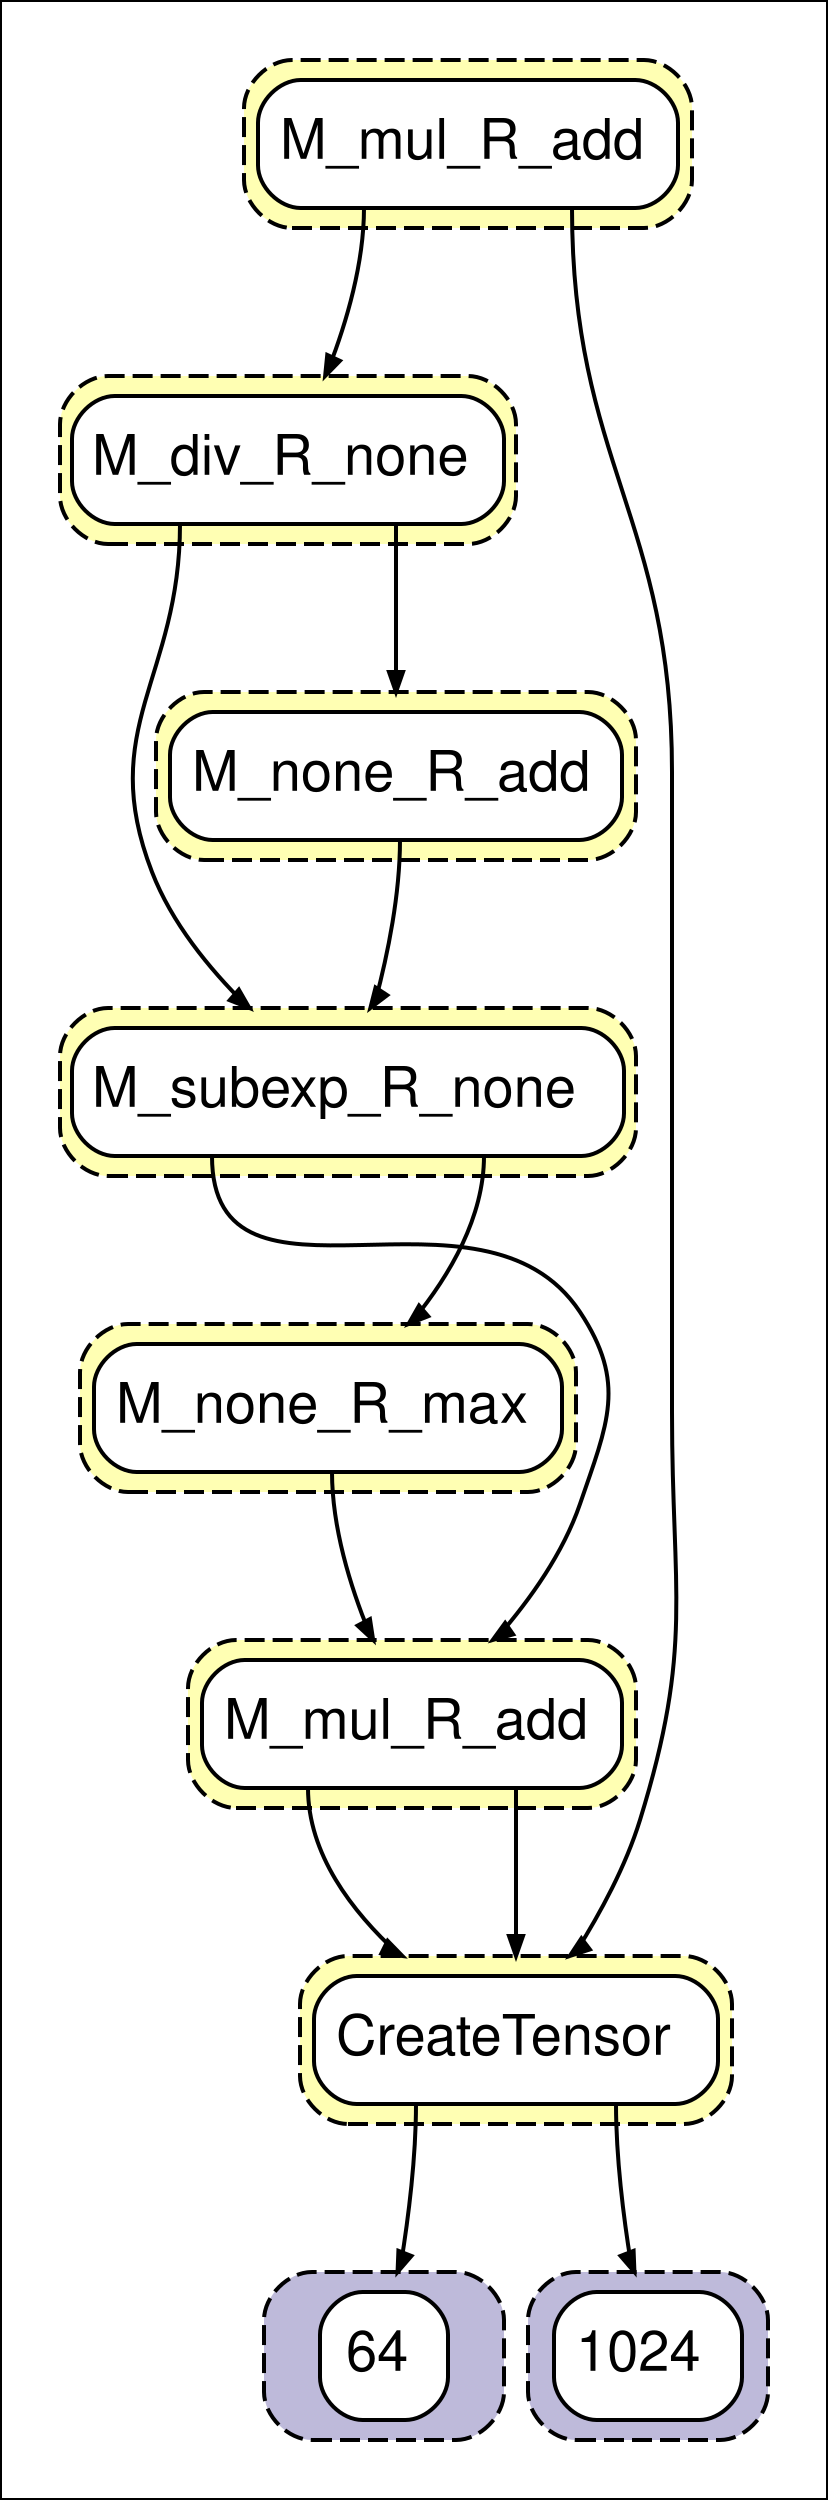
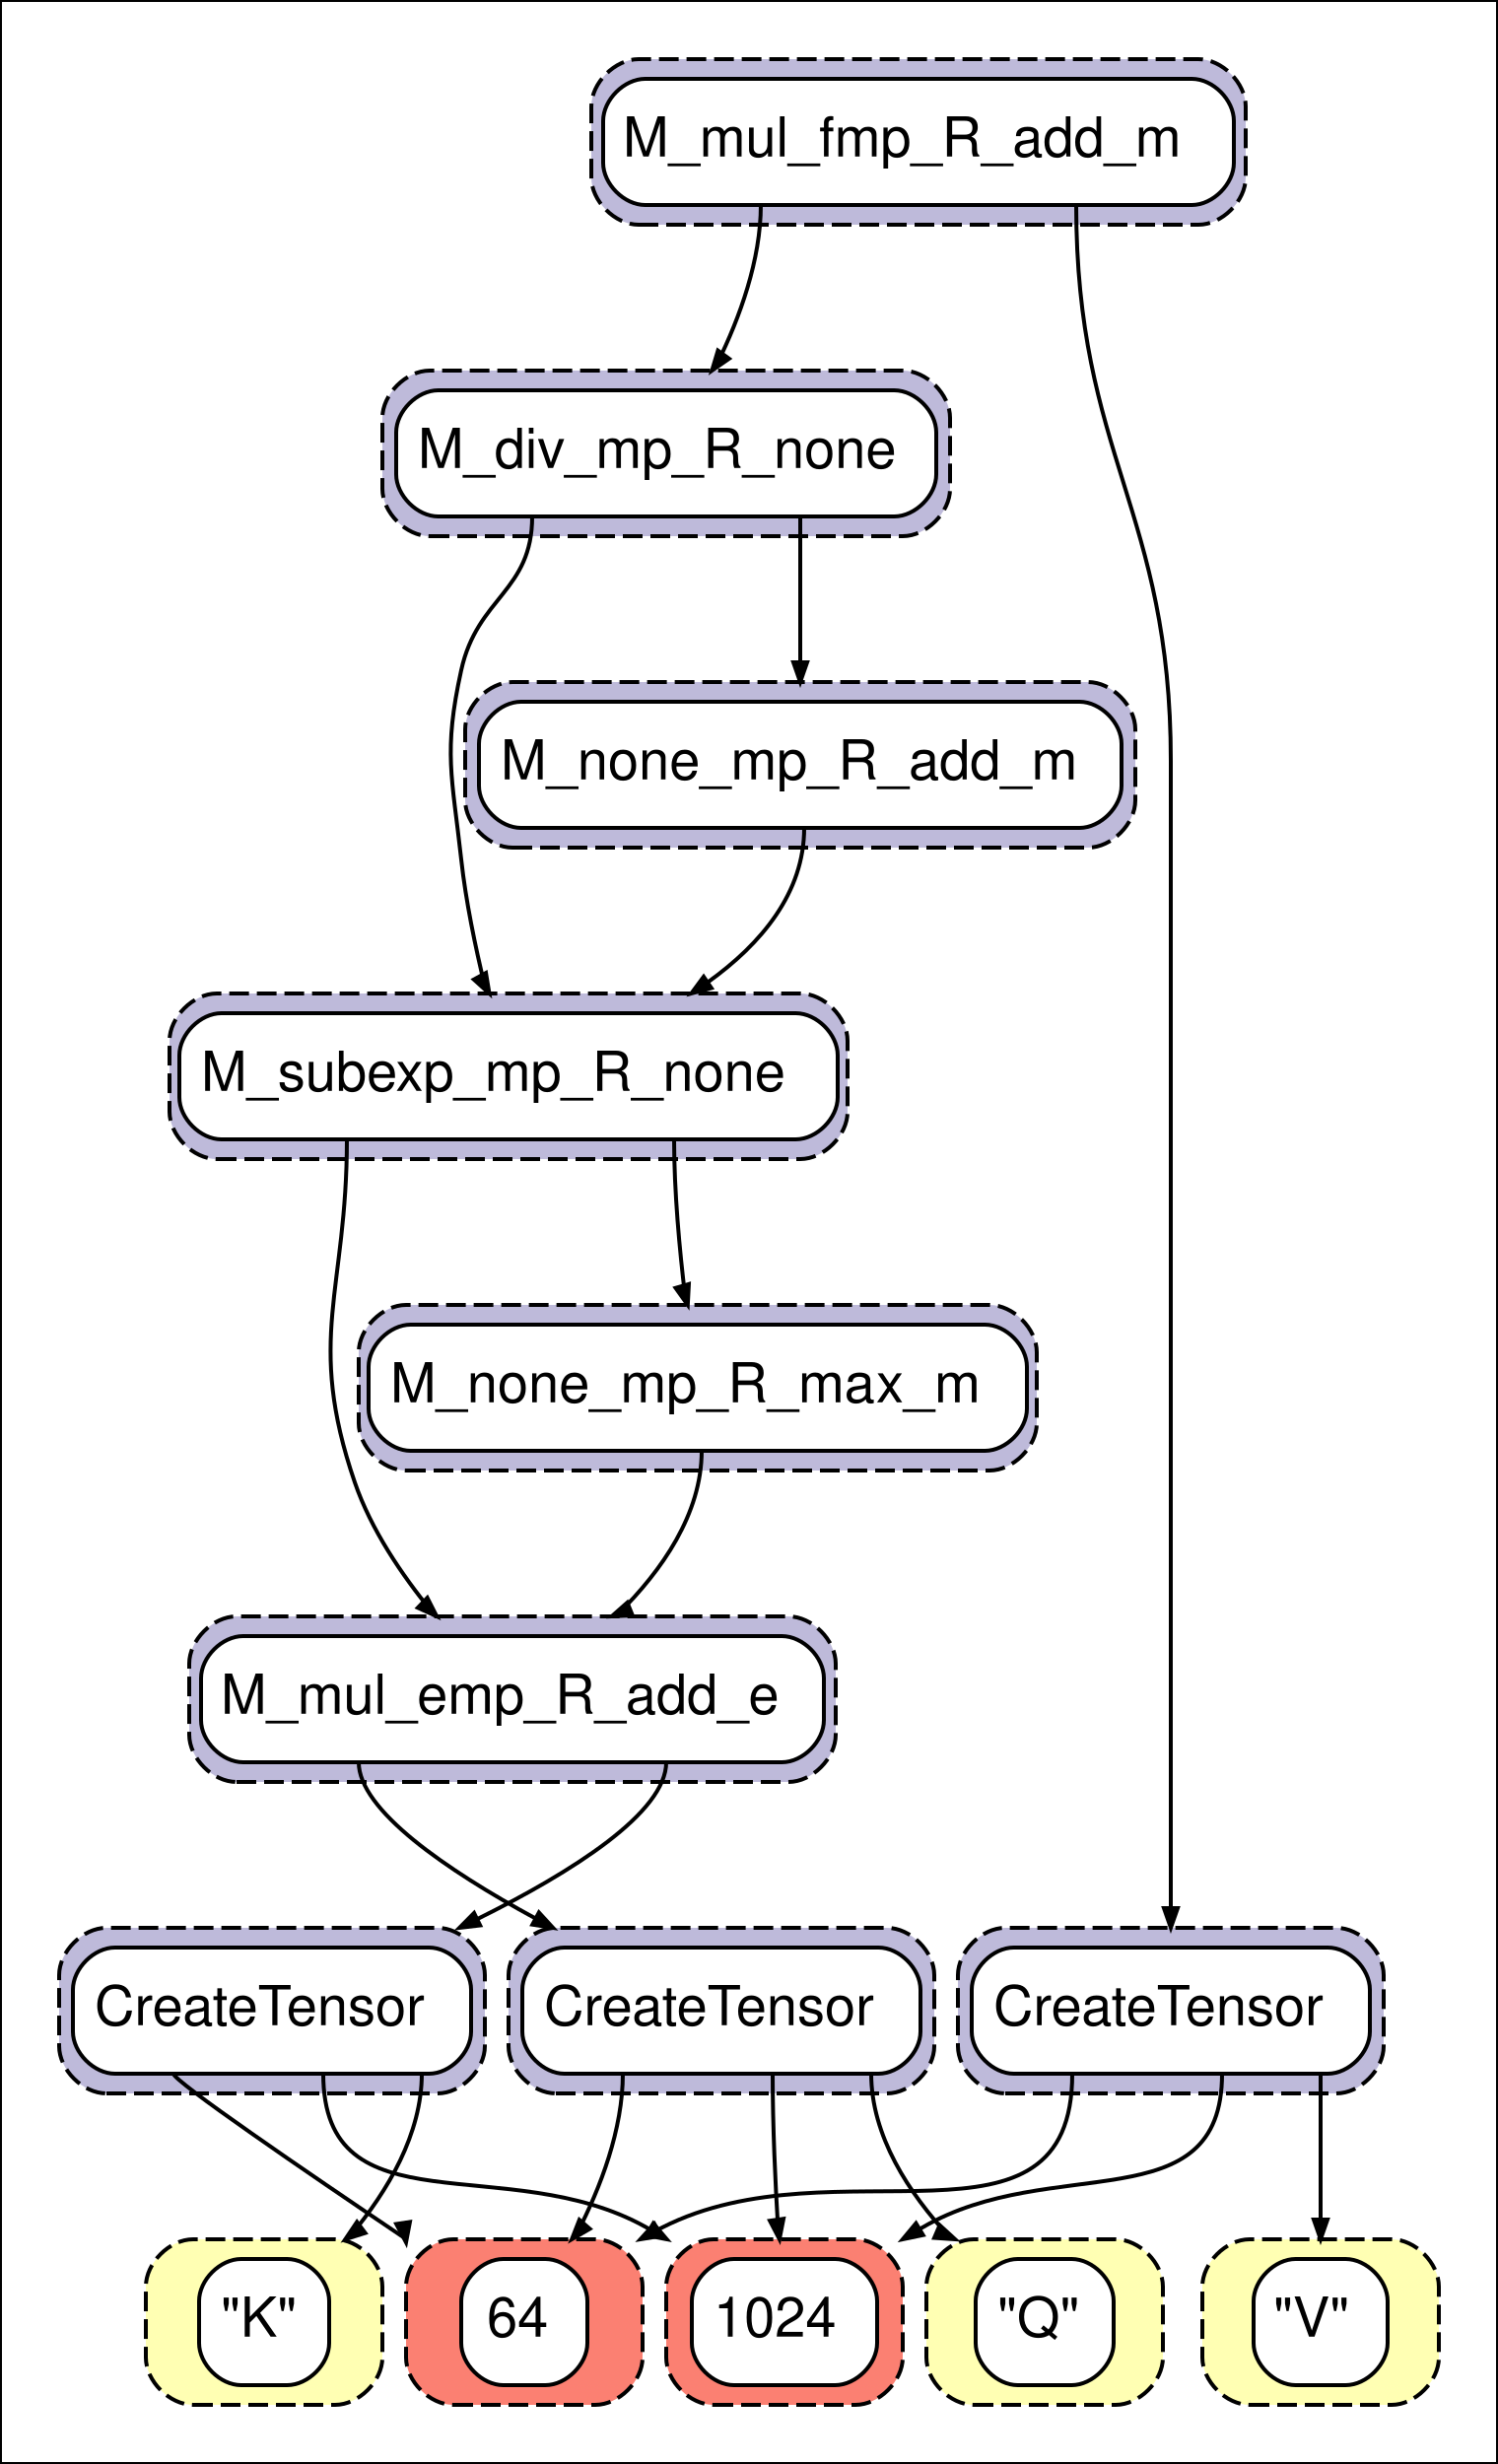
- <svg xmlns="http://www.w3.org/2000/svg" xmlns:xlink="http://www.w3.org/1999/xlink" width="207pt" height="625pt" viewBox="0.00 0.00 207.00 625.00">
+ <svg xmlns="http://www.w3.org/2000/svg" xmlns:xlink="http://www.w3.org/1999/xlink" width="380pt" height="625pt" viewBox="0.00 0.00 380.00 625.00">
  <g id="graph0" class="graph" transform="scale(1 1) rotate(0) translate(4 621)">
-     <polygon fill="white" stroke="#000000" points="-4,4 -4,-621 203,-621 203,4 -4,4" />
+     <polygon fill="white" stroke="#000000" points="-4,4 -4,-621 376,-621 376,4 -4,4" />
    <g id="clust1" class="cluster">
</g>
    <g id="clust2" class="cluster">
-       <path fill="#ffffb3" stroke="black" stroke-dasharray="5,2" d="M69,-564C69,-564 157,-564 157,-564 163,-564 169,-570 169,-576 169,-576 169,-594 169,-594 169,-600 163,-606 157,-606 157,-606 69,-606 69,-606 63,-606 57,-600 57,-594 57,-594 57,-576 57,-576 57,-570 63,-564 69,-564" />
+       <path fill="#ffffb3" stroke="black" stroke-dasharray="5,2" d="M45,-11C45,-11 81,-11 81,-11 87,-11 93,-17 93,-23 93,-23 93,-41 93,-41 93,-47 87,-53 81,-53 81,-53 45,-53 45,-53 39,-53 33,-47 33,-41 33,-41 33,-23 33,-23 33,-17 39,-11 45,-11" />
    </g>
    <g id="clust4" class="cluster">
</g>
    <g id="clust5" class="cluster">
-       <path fill="#ffffb3" stroke="black" stroke-dasharray="5,2" d="M28,-248C28,-248 128,-248 128,-248 134,-248 140,-254 140,-260 140,-260 140,-278 140,-278 140,-284 134,-290 128,-290 128,-290 28,-290 28,-290 22,-290 16,-284 16,-278 16,-278 16,-260 16,-260 16,-254 22,-248 28,-248" />
+       <path fill="#ffffb3" stroke="black" stroke-dasharray="5,2" d="M313,-11C313,-11 349,-11 349,-11 355,-11 361,-17 361,-23 361,-23 361,-41 361,-41 361,-47 355,-53 349,-53 349,-53 313,-53 313,-53 307,-53 301,-47 301,-41 301,-41 301,-23 301,-23 301,-17 307,-11 313,-11" />
    </g>
    <g id="clust7" class="cluster">
</g>
    <g id="clust8" class="cluster">
-       <path fill="#ffffb3" stroke="black" stroke-dasharray="5,2" d="M23,-327C23,-327 143,-327 143,-327 149,-327 155,-333 155,-339 155,-339 155,-357 155,-357 155,-363 149,-369 143,-369 143,-369 23,-369 23,-369 17,-369 11,-363 11,-357 11,-357 11,-339 11,-339 11,-333 17,-327 23,-327" />
+       <path fill="#ffffb3" stroke="black" stroke-dasharray="5,2" d="M243,-11C243,-11 279,-11 279,-11 285,-11 291,-17 291,-23 291,-23 291,-41 291,-41 291,-47 285,-53 279,-53 279,-53 243,-53 243,-53 237,-53 231,-47 231,-41 231,-41 231,-23 231,-23 231,-17 237,-11 243,-11" />
    </g>
    <g id="clust10" class="cluster">
</g>
    <g id="clust11" class="cluster">
-       <path fill="#ffffb3" stroke="black" stroke-dasharray="5,2" d="M47,-406C47,-406 143,-406 143,-406 149,-406 155,-412 155,-418 155,-418 155,-436 155,-436 155,-442 149,-448 143,-448 143,-448 47,-448 47,-448 41,-448 35,-442 35,-436 35,-436 35,-418 35,-418 35,-412 41,-406 47,-406" />
+       <path fill="#bebada" stroke="black" stroke-dasharray="5,2" d="M251,-90C251,-90 335,-90 335,-90 341,-90 347,-96 347,-102 347,-102 347,-120 347,-120 347,-126 341,-132 335,-132 335,-132 251,-132 251,-132 245,-132 239,-126 239,-120 239,-120 239,-102 239,-102 239,-96 245,-90 251,-90" />
    </g>
    <g id="clust13" class="cluster">
</g>
    <g id="clust14" class="cluster">
-       <path fill="#ffffb3" stroke="black" stroke-dasharray="5,2" d="M55,-169C55,-169 143,-169 143,-169 149,-169 155,-175 155,-181 155,-181 155,-199 155,-199 155,-205 149,-211 143,-211 143,-211 55,-211 55,-211 49,-211 43,-205 43,-199 43,-199 43,-181 43,-181 43,-175 49,-169 55,-169" />
+       <path fill="#bebada" stroke="black" stroke-dasharray="5,2" d="M56,-169C56,-169 196,-169 196,-169 202,-169 208,-175 208,-181 208,-181 208,-199 208,-199 208,-205 202,-211 196,-211 196,-211 56,-211 56,-211 50,-211 44,-205 44,-199 44,-199 44,-181 44,-181 44,-175 50,-169 56,-169" />
    </g>
    <g id="clust16" class="cluster">
</g>
    <g id="clust17" class="cluster">
-       <path fill="#ffffb3" stroke="black" stroke-dasharray="5,2" d="M83,-90C83,-90 167,-90 167,-90 173,-90 179,-96 179,-102 179,-102 179,-120 179,-120 179,-126 173,-132 167,-132 167,-132 83,-132 83,-132 77,-132 71,-126 71,-120 71,-120 71,-102 71,-102 71,-96 77,-90 83,-90" />
+       <path fill="#bebada" stroke="black" stroke-dasharray="5,2" d="M158,-564C158,-564 300,-564 300,-564 306,-564 312,-570 312,-576 312,-576 312,-594 312,-594 312,-600 306,-606 300,-606 300,-606 158,-606 158,-606 152,-606 146,-600 146,-594 146,-594 146,-576 146,-576 146,-570 152,-564 158,-564" />
    </g>
    <g id="clust19" class="cluster">
</g>
    <g id="clust20" class="cluster">
-       <path fill="#ffffb3" stroke="black" stroke-dasharray="5,2" d="M23,-485C23,-485 113,-485 113,-485 119,-485 125,-491 125,-497 125,-497 125,-515 125,-515 125,-521 119,-527 113,-527 113,-527 23,-527 23,-527 17,-527 11,-521 11,-515 11,-515 11,-497 11,-497 11,-491 17,-485 23,-485" />
+       <path fill="#bebada" stroke="black" stroke-dasharray="5,2" d="M105,-485C105,-485 225,-485 225,-485 231,-485 237,-491 237,-497 237,-497 237,-515 237,-515 237,-521 231,-527 225,-527 225,-527 105,-527 105,-527 99,-527 93,-521 93,-515 93,-515 93,-497 93,-497 93,-491 99,-485 105,-485" />
    </g>
    <g id="clust22" class="cluster">
</g>
    <g id="clust23" class="cluster">
-       <path fill="#bebada" stroke="black" stroke-dasharray="5,2" d="M74,-11C74,-11 110,-11 110,-11 116,-11 122,-17 122,-23 122,-23 122,-41 122,-41 122,-47 116,-53 110,-53 110,-53 74,-53 74,-53 68,-53 62,-47 62,-41 62,-41 62,-23 62,-23 62,-17 68,-11 74,-11" />
+       <path fill="#bebada" stroke="black" stroke-dasharray="5,2" d="M51,-327C51,-327 199,-327 199,-327 205,-327 211,-333 211,-339 211,-339 211,-357 211,-357 211,-363 205,-369 199,-369 199,-369 51,-369 51,-369 45,-369 39,-363 39,-357 39,-357 39,-339 39,-339 39,-333 45,-327 51,-327" />
    </g>
    <g id="clust25" class="cluster">
</g>
    <g id="clust26" class="cluster">
-       <path fill="#bebada" stroke="black" stroke-dasharray="5,2" d="M140,-11C140,-11 176,-11 176,-11 182,-11 188,-17 188,-23 188,-23 188,-41 188,-41 188,-47 182,-53 176,-53 176,-53 140,-53 140,-53 134,-53 128,-47 128,-41 128,-41 128,-23 128,-23 128,-17 134,-11 140,-11" />
+       <path fill="#bebada" stroke="black" stroke-dasharray="5,2" d="M126,-406C126,-406 272,-406 272,-406 278,-406 284,-412 284,-418 284,-418 284,-436 284,-436 284,-442 278,-448 272,-448 272,-448 126,-448 126,-448 120,-448 114,-442 114,-436 114,-436 114,-418 114,-418 114,-412 120,-406 126,-406" />
+     </g>
+     <g id="clust28" class="cluster">
+ </g>
+     <g id="clust29" class="cluster">
+       <path fill="#bebada" stroke="black" stroke-dasharray="5,2" d="M137,-90C137,-90 221,-90 221,-90 227,-90 233,-96 233,-102 233,-102 233,-120 233,-120 233,-126 227,-132 221,-132 221,-132 137,-132 137,-132 131,-132 125,-126 125,-120 125,-120 125,-102 125,-102 125,-96 131,-90 137,-90" />
+     </g>
+     <g id="clust31" class="cluster">
+ </g>
+     <g id="clust32" class="cluster">
+       <path fill="#bebada" stroke="black" stroke-dasharray="5,2" d="M23,-90C23,-90 107,-90 107,-90 113,-90 119,-96 119,-102 119,-102 119,-120 119,-120 119,-126 113,-132 107,-132 107,-132 23,-132 23,-132 17,-132 11,-126 11,-120 11,-120 11,-102 11,-102 11,-96 17,-90 23,-90" />
+     </g>
+     <g id="clust34" class="cluster">
+ </g>
+     <g id="clust35" class="cluster">
+       <path fill="#bebada" stroke="black" stroke-dasharray="5,2" d="M99,-248C99,-248 247,-248 247,-248 253,-248 259,-254 259,-260 259,-260 259,-278 259,-278 259,-284 253,-290 247,-290 247,-290 99,-290 99,-290 93,-290 87,-284 87,-278 87,-278 87,-260 87,-260 87,-254 93,-248 99,-248" />
+     </g>
+     <g id="clust37" class="cluster">
+ </g>
+     <g id="clust38" class="cluster">
+       <path fill="#fb8072" stroke="black" stroke-dasharray="5,2" d="M111,-11C111,-11 147,-11 147,-11 153,-11 159,-17 159,-23 159,-23 159,-41 159,-41 159,-47 153,-53 147,-53 147,-53 111,-53 111,-53 105,-53 99,-47 99,-41 99,-41 99,-23 99,-23 99,-17 105,-11 111,-11" />
+     </g>
+     <g id="clust40" class="cluster">
+ </g>
+     <g id="clust41" class="cluster">
+       <path fill="#fb8072" stroke="black" stroke-dasharray="5,2" d="M177,-11C177,-11 213,-11 213,-11 219,-11 225,-17 225,-23 225,-23 225,-41 225,-41 225,-47 219,-53 213,-53 213,-53 177,-53 177,-53 171,-53 165,-47 165,-41 165,-41 165,-23 165,-23 165,-17 171,-11 177,-11" />
+     </g>
+     <g id="edge3" class="edge">
+       <path fill="none" stroke="black" d="M331,-95C331,-81.84 331,-67.11 331,-55.3" />
+       <polygon fill="black" stroke="black" points="332.75,-58 331,-53 329.25,-58 332.75,-58" />
    </g>
    <g id="edge1" class="edge">
-       <path fill="none" stroke="black" d="M87,-569C87,-555.31 82.71,-540.63 78.21,-529" />
-       <polygon fill="black" stroke="black" points="80.98,-530.79 77.28,-527 77.81,-532.27 80.98,-530.79" />
+       <path fill="none" stroke="black" d="M268,-95C268,-45.63 208.01,-78.36 164,-56 163.65,-55.82 163.31,-55.65 162.96,-55.47" />
+       <polygon fill="black" stroke="black" points="163.67,-53.86 158.44,-53 161.99,-56.93 163.67,-53.86" />
    </g>
    <g id="edge2" class="edge">
-       <path fill="none" stroke="black" d="M139,-569C139,-505.36 164,-491.64 164,-428 164,-428 164,-428 164,-268 164,-222.53 169.43,-209.45 156,-166 152.46,-154.54 146.16,-142.86 140.16,-133.31" />
-       <polygon fill="black" stroke="black" points="143.47,-133.64 138.44,-132 141.35,-136.42 143.47,-133.64" />
+       <path fill="none" stroke="black" d="M306,-95C306,-57.03 262.8,-75.12 230,-56 229.79,-55.88 229.59,-55.76 229.38,-55.64" />
+       <polygon fill="black" stroke="black" points="230.16,-54.07 224.98,-53 228.36,-57.07 230.16,-54.07" />
+     </g>
+     <g id="edge4" class="edge">
+       <path fill="none" stroke="black" d="M87,-174C87,-161.89 109.19,-146.72 131.77,-134.42" />
+       <polygon fill="black" stroke="black" points="132.71,-135.9 136.29,-132 131.06,-132.82 132.71,-135.9" />
+     </g>
+     <g id="edge5" class="edge">
+       <path fill="none" stroke="black" d="M165,-174C165,-161.29 141.36,-146.28 117.07,-134.22" />
+       <polygon fill="black" stroke="black" points="117.8,-132.62 112.53,-132 116.26,-135.77 117.8,-132.62" />
+     </g>
+     <g id="edge15" class="edge">
+       <path fill="none" stroke="black" d="M217,-95C217,-79.23 226.59,-64.67 236.81,-53.63" />
+       <polygon fill="black" stroke="black" points="234.38,-56.58 238.29,-53 233,-53.36 234.38,-56.58" />
+     </g>
+     <g id="edge13" class="edge">
+       <path fill="none" stroke="black" d="M154,-95C154,-80.86 148.34,-66.14 142.4,-54.59" />
+       <polygon fill="black" stroke="black" points="145.62,-55.65 141.04,-53 142.97,-57.93 145.62,-55.65" />
+     </g>
+     <g id="edge14" class="edge">
+       <path fill="none" stroke="black" d="M192,-95C192,-81.82 192.68,-67.09 193.4,-55.29" />
+       <polygon fill="black" stroke="black" points="194.75,-58.2 193.73,-53 191.29,-57.7 194.75,-58.2" />
+     </g>
+     <g id="edge18" class="edge">
+       <path fill="none" stroke="black" d="M103,-95C103,-79.71 94.31,-65.2 85.03,-54.07" />
+       <polygon fill="black" stroke="black" points="88.65,-54.6 83.59,-53 86.55,-57.4 88.65,-54.6" />
+     </g>
+     <g id="edge16" class="edge">
+       <path fill="none" stroke="black" d="M40,-95C40,-93.16 73.04,-70.55 98.86,-53.16" />
+       <polygon fill="black" stroke="black" points="99.99,-57.4 99,-52.2 96.53,-56.88 99.99,-57.4" />
+     </g>
+     <g id="edge17" class="edge">
+       <path fill="none" stroke="black" d="M78,-95C78,-54.64 124.83,-75.79 160,-56 160.21,-55.88 160.42,-55.76 160.64,-55.64" />
+       <polygon fill="black" stroke="black" points="161.72,-57.03 165.15,-53 159.95,-54.01 161.72,-57.03" />
+     </g>
+     <g id="edge7" class="edge">
+       <path fill="none" stroke="black" d="M269,-569C269,-505.43 293,-491.57 293,-428 293,-428 293,-428 293,-268 293,-220.58 293,-165.04 293,-134.68" />
+       <polygon fill="black" stroke="black" points="294.75,-137 293,-132 291.25,-137 294.75,-137" />
+     </g>
+     <g id="edge6" class="edge">
+       <path fill="none" stroke="black" d="M189,-569C189,-555.06 183.66,-540.48 178.02,-528.96" />
+       <polygon fill="black" stroke="black" points="180.95,-530.02 176.6,-527 178.12,-532.08 180.95,-530.02" />
+     </g>
+     <g id="edge8" class="edge">
+       <path fill="none" stroke="black" d="M131,-490C131,-470.91 117.1,-469.65 113,-451 108.42,-430.16 110.67,-424.21 113,-403 114.16,-392.43 116.56,-380.91 118.91,-371.23" />
+       <polygon fill="black" stroke="black" points="119.27,-374.23 120.13,-369 116.2,-372.55 119.27,-374.23" />
+     </g>
+     <g id="edge9" class="edge">
+       <path fill="none" stroke="black" d="M199,-490C199,-476.84 199,-462.11 199,-450.3" />
+       <polygon fill="black" stroke="black" points="200.75,-453 199,-448 197.25,-453 200.75,-453" />
+     </g>
+     <g id="edge10" class="edge">
+       <path fill="none" stroke="black" d="M84,-332C84,-293.32 73.46,-281.59 86,-245 90.11,-233.03 97.92,-221.5 105.55,-212.2" />
+       <polygon fill="black" stroke="black" points="104.4,-215.72 106.8,-211 101.98,-213.19 104.4,-215.72" />
    </g>
    <g id="edge11" class="edge">
-       <path fill="none" stroke="black" d="M41,-490C41,-451.21 20.03,-439.19 34,-403 38.87,-390.39 48.2,-378.91 57.42,-369.81" />
-       <polygon fill="black" stroke="black" points="55.71,-373.59 58.35,-369 53.42,-370.95 55.71,-373.59" />
+       <path fill="none" stroke="black" d="M167,-332C167,-318.78 168.37,-304.04 169.8,-292.25" />
+       <polygon fill="black" stroke="black" points="170.74,-295.29 170.46,-290 167.38,-294.31 170.74,-295.29" />
    </g>
    <g id="edge12" class="edge">
-       <path fill="none" stroke="black" d="M95,-490C95,-476.84 95,-462.11 95,-450.3" />
-       <polygon fill="black" stroke="black" points="96.75,-453 95,-448 93.25,-453 96.75,-453" />
-     </g>
-     <g id="edge9" class="edge">
-       <path fill="none" stroke="black" d="M100,-95C100,-81.73 98.17,-66.99 96.27,-55.22" />
-       <polygon fill="black" stroke="black" points="98.86,-57.01 95.39,-53 95.6,-58.29 98.86,-57.01" />
-     </g>
-     <g id="edge10" class="edge">
-       <path fill="none" stroke="black" d="M150,-95C150,-81.73 151.83,-66.99 153.73,-55.22" />
-       <polygon fill="black" stroke="black" points="154.4,-58.29 154.61,-53 151.14,-57.01 154.4,-58.29" />
-     </g>
-     <g id="edge3" class="edge">
-       <path fill="none" stroke="black" d="M79,-253C79,-239.24 83.51,-224.56 88.25,-212.94" />
-       <polygon fill="black" stroke="black" points="88.49,-216.24 89.29,-211 85.4,-214.6 88.49,-216.24" />
-     </g>
-     <g id="edge7" class="edge">
-       <path fill="none" stroke="black" d="M73,-174C73,-157.59 83.82,-143.25 95.6,-132.5" />
-       <polygon fill="black" stroke="black" points="92.91,-135.8 96.61,-132 91.35,-132.66 92.91,-135.8" />
-     </g>
-     <g id="edge8" class="edge">
-       <path fill="none" stroke="black" d="M125,-174C125,-160.84 125,-146.11 125,-134.3" />
-       <polygon fill="black" stroke="black" points="126.75,-137 125,-132 123.25,-137 126.75,-137" />
-     </g>
-     <g id="edge5" class="edge">
-       <path fill="none" stroke="black" d="M117,-332C117,-316.82 108.52,-302.32 99.48,-291.17" />
-       <polygon fill="black" stroke="black" points="103.05,-291.95 98.13,-290 100.76,-294.6 103.05,-291.95" />
-     </g>
-     <g id="edge4" class="edge">
-       <path fill="none" stroke="black" d="M49,-332C49,-287.59 116.48,-330.03 141,-293 152.78,-275.21 147.92,-265.18 141,-245 136.82,-232.81 128.64,-221.25 120.6,-211.98" />
-       <polygon fill="black" stroke="black" points="124.28,-212.4 119.17,-211 122.29,-215.28 124.28,-212.4" />
-     </g>
-     <g id="edge6" class="edge">
-       <path fill="none" stroke="black" d="M96,-411C96,-397.53 93.02,-382.75 89.92,-371.01" />
-       <polygon fill="black" stroke="black" points="92.81,-372.2 88.59,-369 89.89,-374.13 92.81,-372.2" />
+       <path fill="none" stroke="black" d="M200,-411C200,-394.51 189.1,-381.59 175.61,-371.9" />
+       <polygon fill="black" stroke="black" points="176.47,-370.37 171.35,-369 174.5,-373.26 176.47,-370.37" />
+     </g>
+     <g id="edge19" class="edge">
+       <path fill="none" stroke="black" d="M174,-253C174,-236.98 163.85,-222.58 152.89,-211.71" />
+       <polygon fill="black" stroke="black" points="156.45,-211.26 151.16,-211 155.13,-214.51 156.45,-211.26" />
    </g>
    <g id="node1" class="node">
      <g id="a_node1">
-         <a xlink:title="Tensor-6: function-1-M_mul_R_add">
-           <path fill="white" stroke="transparent" d="M71.17,-569C71.17,-569 154.83,-569 154.83,-569 160.17,-569 165.5,-574.33 165.5,-579.67 165.5,-579.67 165.5,-590.33 165.5,-590.33 165.5,-595.67 160.17,-601 154.83,-601 154.83,-601 71.17,-601 71.17,-601 65.83,-601 60.5,-595.67 60.5,-590.33 60.5,-590.33 60.5,-579.67 60.5,-579.67 60.5,-574.33 65.83,-569 71.17,-569" />
-           <text text-anchor="start" x="66" y="-581.3" font-family="Helvetica,sans-Serif" font-size="14.00">M_mul_R_add</text>
-           <path fill="none" stroke="black" d="M71.17,-569C71.17,-569 154.83,-569 154.83,-569 160.17,-569 165.5,-574.33 165.5,-579.67 165.5,-579.67 165.5,-590.33 165.5,-590.33 165.5,-595.67 160.17,-601 154.83,-601 154.83,-601 71.17,-601 71.17,-601 65.83,-601 60.5,-595.67 60.5,-590.33 60.5,-590.33 60.5,-579.67 60.5,-579.67 60.5,-574.33 65.83,-569 71.17,-569" />
+         <a xlink:title="String-1: primitive-String-1">
+           <path fill="white" stroke="transparent" d="M57.17,-16C57.17,-16 68.83,-16 68.83,-16 74.17,-16 79.5,-21.33 79.5,-26.67 79.5,-26.67 79.5,-37.33 79.5,-37.33 79.5,-42.67 74.17,-48 68.83,-48 68.83,-48 57.17,-48 57.17,-48 51.83,-48 46.5,-42.67 46.5,-37.33 46.5,-37.33 46.5,-26.67 46.5,-26.67 46.5,-21.33 51.83,-16 57.17,-16" />
+           <text text-anchor="start" x="52" y="-28.3" font-family="Helvetica,sans-Serif" font-size="14.00">"K"</text>
+           <path fill="none" stroke="black" d="M57.17,-16C57.17,-16 68.83,-16 68.83,-16 74.17,-16 79.5,-21.33 79.5,-26.67 79.5,-26.67 79.5,-37.33 79.5,-37.33 79.5,-42.67 74.17,-48 68.83,-48 68.83,-48 57.17,-48 57.17,-48 51.83,-48 46.5,-42.67 46.5,-37.33 46.5,-37.33 46.5,-26.67 46.5,-26.67 46.5,-21.33 51.83,-16 57.17,-16" />
        </a>
      </g>
    </g>
    <g id="node2" class="node">
      <g id="a_node2">
-         <a xlink:title="Tensor-5: function-0-M_div_R_none">
-           <path fill="white" stroke="transparent" d="M24.67,-490C24.67,-490 111.33,-490 111.33,-490 116.67,-490 122,-495.33 122,-500.67 122,-500.67 122,-511.33 122,-511.33 122,-516.67 116.67,-522 111.33,-522 111.33,-522 24.67,-522 24.67,-522 19.33,-522 14,-516.67 14,-511.33 14,-511.33 14,-500.67 14,-500.67 14,-495.33 19.33,-490 24.67,-490" />
-           <text text-anchor="start" x="19" y="-502.3" font-family="Helvetica,sans-Serif" font-size="14.00">M_div_R_none</text>
-           <path fill="none" stroke="black" d="M24.67,-490C24.67,-490 111.33,-490 111.33,-490 116.67,-490 122,-495.33 122,-500.67 122,-500.67 122,-511.33 122,-511.33 122,-516.67 116.67,-522 111.33,-522 111.33,-522 24.67,-522 24.67,-522 19.33,-522 14,-516.67 14,-511.33 14,-511.33 14,-500.67 14,-500.67 14,-495.33 19.33,-490 24.67,-490" />
+         <a xlink:title="String-2: primitive-String-2">
+           <path fill="white" stroke="transparent" d="M324.67,-16C324.67,-16 337.33,-16 337.33,-16 342.67,-16 348,-21.33 348,-26.67 348,-26.67 348,-37.33 348,-37.33 348,-42.67 342.67,-48 337.33,-48 337.33,-48 324.67,-48 324.67,-48 319.33,-48 314,-42.67 314,-37.33 314,-37.33 314,-26.67 314,-26.67 314,-21.33 319.33,-16 324.67,-16" />
+           <text text-anchor="start" x="319" y="-28.3" font-family="Helvetica,sans-Serif" font-size="14.00">"V"</text>
+           <path fill="none" stroke="black" d="M324.67,-16C324.67,-16 337.33,-16 337.33,-16 342.67,-16 348,-21.33 348,-26.67 348,-26.67 348,-37.33 348,-37.33 348,-42.67 342.67,-48 337.33,-48 337.33,-48 324.67,-48 324.67,-48 319.33,-48 314,-42.67 314,-37.33 314,-37.33 314,-26.67 314,-26.67 314,-21.33 319.33,-16 324.67,-16" />
        </a>
      </g>
    </g>
    <g id="node3" class="node">
      <g id="a_node3">
-         <a xlink:title="Tensor-0: function-0-CreateTensor">
-           <path fill="white" stroke="transparent" d="M85.17,-95C85.17,-95 164.83,-95 164.83,-95 170.17,-95 175.5,-100.33 175.5,-105.67 175.5,-105.67 175.5,-116.33 175.5,-116.33 175.5,-121.67 170.17,-127 164.83,-127 164.83,-127 85.17,-127 85.17,-127 79.83,-127 74.5,-121.67 74.5,-116.33 74.5,-116.33 74.5,-105.67 74.5,-105.67 74.5,-100.33 79.83,-95 85.17,-95" />
-           <text text-anchor="start" x="80" y="-107.3" font-family="Helvetica,sans-Serif" font-size="14.00">CreateTensor</text>
-           <path fill="none" stroke="black" d="M85.17,-95C85.17,-95 164.83,-95 164.83,-95 170.17,-95 175.5,-100.33 175.5,-105.67 175.5,-105.67 175.5,-116.33 175.5,-116.33 175.5,-121.67 170.17,-127 164.83,-127 164.83,-127 85.17,-127 85.17,-127 79.83,-127 74.5,-121.67 74.5,-116.33 74.5,-116.33 74.5,-105.67 74.5,-105.67 74.5,-100.33 79.83,-95 85.17,-95" />
+         <a xlink:title="String-0: primitive-String-0">
+           <path fill="white" stroke="transparent" d="M254.17,-16C254.17,-16 267.83,-16 267.83,-16 273.17,-16 278.5,-21.33 278.5,-26.67 278.5,-26.67 278.5,-37.33 278.5,-37.33 278.5,-42.67 273.17,-48 267.83,-48 267.83,-48 254.17,-48 254.17,-48 248.83,-48 243.5,-42.67 243.5,-37.33 243.5,-37.33 243.5,-26.67 243.5,-26.67 243.5,-21.33 248.83,-16 254.17,-16" />
+           <text text-anchor="start" x="249" y="-28.3" font-family="Helvetica,sans-Serif" font-size="14.00">"Q"</text>
+           <path fill="none" stroke="black" d="M254.17,-16C254.17,-16 267.83,-16 267.83,-16 273.17,-16 278.5,-21.33 278.5,-26.67 278.5,-26.67 278.5,-37.33 278.5,-37.33 278.5,-42.67 273.17,-48 267.83,-48 267.83,-48 254.17,-48 254.17,-48 248.83,-48 243.5,-42.67 243.5,-37.33 243.5,-37.33 243.5,-26.67 243.5,-26.67 243.5,-21.33 248.83,-16 254.17,-16" />
        </a>
      </g>
    </g>
    <g id="node4" class="node">
      <g id="a_node4">
-         <a xlink:title="Tensor-2: function-0-M_none_R_max">
-           <path fill="white" stroke="transparent" d="M30.17,-253C30.17,-253 125.83,-253 125.83,-253 131.17,-253 136.5,-258.33 136.5,-263.67 136.5,-263.67 136.5,-274.33 136.5,-274.33 136.5,-279.67 131.17,-285 125.83,-285 125.83,-285 30.17,-285 30.17,-285 24.83,-285 19.5,-279.67 19.5,-274.33 19.5,-274.33 19.5,-263.67 19.5,-263.67 19.5,-258.33 24.83,-253 30.17,-253" />
-           <text text-anchor="start" x="25" y="-265.3" font-family="Helvetica,sans-Serif" font-size="14.00">M_none_R_max</text>
-           <path fill="none" stroke="black" d="M30.17,-253C30.17,-253 125.83,-253 125.83,-253 131.17,-253 136.5,-258.33 136.5,-263.67 136.5,-263.67 136.5,-274.33 136.5,-274.33 136.5,-279.67 131.17,-285 125.83,-285 125.83,-285 30.17,-285 30.17,-285 24.83,-285 19.5,-279.67 19.5,-274.33 19.5,-274.33 19.5,-263.67 19.5,-263.67 19.5,-258.33 24.83,-253 30.17,-253" />
+         <a xlink:title="Tensor-2: function-2-CreateTensor">
+           <path fill="white" stroke="transparent" d="M253.17,-95C253.17,-95 332.83,-95 332.83,-95 338.17,-95 343.5,-100.33 343.5,-105.67 343.5,-105.67 343.5,-116.33 343.5,-116.33 343.5,-121.67 338.17,-127 332.83,-127 332.83,-127 253.17,-127 253.17,-127 247.83,-127 242.5,-121.67 242.5,-116.33 242.5,-116.33 242.5,-105.67 242.5,-105.67 242.5,-100.33 247.83,-95 253.17,-95" />
+           <text text-anchor="start" x="248" y="-107.3" font-family="Helvetica,sans-Serif" font-size="14.00">CreateTensor</text>
+           <path fill="none" stroke="black" d="M253.17,-95C253.17,-95 332.83,-95 332.83,-95 338.17,-95 343.5,-100.33 343.5,-105.67 343.5,-105.67 343.5,-116.33 343.5,-116.33 343.5,-121.67 338.17,-127 332.83,-127 332.83,-127 253.17,-127 253.17,-127 247.83,-127 242.5,-121.67 242.5,-116.33 242.5,-116.33 242.5,-105.67 242.5,-105.67 242.5,-100.33 247.83,-95 253.17,-95" />
        </a>
      </g>
    </g>
    <g id="node5" class="node">
      <g id="a_node5">
-         <a xlink:title="Tensor-1: function-0-M_mul_R_add">
-           <path fill="white" stroke="transparent" d="M57.17,-174C57.17,-174 140.83,-174 140.83,-174 146.17,-174 151.5,-179.33 151.5,-184.67 151.5,-184.67 151.5,-195.33 151.5,-195.33 151.5,-200.67 146.17,-206 140.83,-206 140.83,-206 57.17,-206 57.17,-206 51.83,-206 46.5,-200.67 46.5,-195.33 46.5,-195.33 46.5,-184.67 46.5,-184.67 46.5,-179.33 51.83,-174 57.17,-174" />
-           <text text-anchor="start" x="52" y="-186.3" font-family="Helvetica,sans-Serif" font-size="14.00">M_mul_R_add</text>
-           <path fill="none" stroke="black" d="M57.17,-174C57.17,-174 140.83,-174 140.83,-174 146.17,-174 151.5,-179.33 151.5,-184.67 151.5,-184.67 151.5,-195.33 151.5,-195.33 151.5,-200.67 146.17,-206 140.83,-206 140.83,-206 57.17,-206 57.17,-206 51.83,-206 46.5,-200.67 46.5,-195.33 46.5,-195.33 46.5,-184.67 46.5,-184.67 46.5,-179.33 51.83,-174 57.17,-174" />
+         <a xlink:title="i64-64: primitive-i64-64">
+           <path fill="white" stroke="transparent" d="M123.67,-16C123.67,-16 134.33,-16 134.33,-16 139.67,-16 145,-21.33 145,-26.67 145,-26.67 145,-37.33 145,-37.33 145,-42.67 139.67,-48 134.33,-48 134.33,-48 123.67,-48 123.67,-48 118.33,-48 113,-42.67 113,-37.33 113,-37.33 113,-26.67 113,-26.67 113,-21.33 118.33,-16 123.67,-16" />
+           <text text-anchor="start" x="119.5" y="-28.3" font-family="Helvetica,sans-Serif" font-size="14.00">64</text>
+           <path fill="none" stroke="black" d="M123.67,-16C123.67,-16 134.33,-16 134.33,-16 139.67,-16 145,-21.33 145,-26.67 145,-26.67 145,-37.33 145,-37.33 145,-42.67 139.67,-48 134.33,-48 134.33,-48 123.67,-48 123.67,-48 118.33,-48 113,-42.67 113,-37.33 113,-37.33 113,-26.67 113,-26.67 113,-21.33 118.33,-16 123.67,-16" />
        </a>
      </g>
    </g>
    <g id="node6" class="node">
      <g id="a_node6">
-         <a xlink:title="Tensor-3: function-0-M_subexp_R_none">
-           <path fill="white" stroke="transparent" d="M24.67,-332C24.67,-332 141.33,-332 141.33,-332 146.67,-332 152,-337.33 152,-342.67 152,-342.67 152,-353.33 152,-353.33 152,-358.67 146.67,-364 141.33,-364 141.33,-364 24.67,-364 24.67,-364 19.33,-364 14,-358.67 14,-353.33 14,-353.33 14,-342.67 14,-342.67 14,-337.33 19.33,-332 24.67,-332" />
-           <text text-anchor="start" x="19" y="-344.3" font-family="Helvetica,sans-Serif" font-size="14.00">M_subexp_R_none</text>
-           <path fill="none" stroke="black" d="M24.67,-332C24.67,-332 141.33,-332 141.33,-332 146.67,-332 152,-337.33 152,-342.67 152,-342.67 152,-353.33 152,-353.33 152,-358.67 146.67,-364 141.33,-364 141.33,-364 24.67,-364 24.67,-364 19.33,-364 14,-358.67 14,-353.33 14,-353.33 14,-342.67 14,-342.67 14,-337.33 19.33,-332 24.67,-332" />
+         <a xlink:title="i64-1024: primitive-i64-1024">
+           <path fill="white" stroke="transparent" d="M182.17,-16C182.17,-16 207.83,-16 207.83,-16 213.17,-16 218.5,-21.33 218.5,-26.67 218.5,-26.67 218.5,-37.33 218.5,-37.33 218.5,-42.67 213.17,-48 207.83,-48 207.83,-48 182.17,-48 182.17,-48 176.83,-48 171.5,-42.67 171.5,-37.33 171.5,-37.33 171.5,-26.67 171.5,-26.67 171.5,-21.33 176.83,-16 182.17,-16" />
+           <text text-anchor="start" x="177" y="-28.3" font-family="Helvetica,sans-Serif" font-size="14.00">1024</text>
+           <path fill="none" stroke="black" d="M182.17,-16C182.17,-16 207.83,-16 207.83,-16 213.17,-16 218.5,-21.33 218.5,-26.67 218.5,-26.67 218.5,-37.33 218.5,-37.33 218.5,-42.67 213.17,-48 207.83,-48 207.83,-48 182.17,-48 182.17,-48 176.83,-48 171.5,-42.67 171.5,-37.33 171.5,-37.33 171.5,-26.67 171.5,-26.67 171.5,-21.33 176.83,-16 182.17,-16" />
        </a>
      </g>
    </g>
    <g id="node7" class="node">
      <g id="a_node7">
-         <a xlink:title="Tensor-4: function-0-M_none_R_add">
-           <path fill="white" stroke="transparent" d="M49.17,-411C49.17,-411 140.83,-411 140.83,-411 146.17,-411 151.5,-416.33 151.5,-421.67 151.5,-421.67 151.5,-432.33 151.5,-432.33 151.5,-437.67 146.17,-443 140.83,-443 140.83,-443 49.17,-443 49.17,-443 43.83,-443 38.5,-437.67 38.5,-432.33 38.5,-432.33 38.5,-421.67 38.5,-421.67 38.5,-416.33 43.83,-411 49.17,-411" />
-           <text text-anchor="start" x="44" y="-423.3" font-family="Helvetica,sans-Serif" font-size="14.00">M_none_R_add</text>
-           <path fill="none" stroke="black" d="M49.17,-411C49.17,-411 140.83,-411 140.83,-411 146.17,-411 151.5,-416.33 151.5,-421.67 151.5,-421.67 151.5,-432.33 151.5,-432.33 151.5,-437.67 146.17,-443 140.83,-443 140.83,-443 49.17,-443 49.17,-443 43.83,-443 38.5,-437.67 38.5,-432.33 38.5,-432.33 38.5,-421.67 38.5,-421.67 38.5,-416.33 43.83,-411 49.17,-411" />
+         <a xlink:title="Tensor-3: function-0-M_mul_emp_R_add_e">
+           <path fill="white" stroke="transparent" d="M57.67,-174C57.67,-174 194.33,-174 194.33,-174 199.67,-174 205,-179.33 205,-184.67 205,-184.67 205,-195.33 205,-195.33 205,-200.67 199.67,-206 194.33,-206 194.33,-206 57.67,-206 57.67,-206 52.33,-206 47,-200.67 47,-195.33 47,-195.33 47,-184.67 47,-184.67 47,-179.33 52.33,-174 57.67,-174" />
+           <text text-anchor="start" x="52" y="-186.3" font-family="Helvetica,sans-Serif" font-size="14.00">M_mul_emp_R_add_e</text>
+           <path fill="none" stroke="black" d="M57.67,-174C57.67,-174 194.33,-174 194.33,-174 199.67,-174 205,-179.33 205,-184.67 205,-184.67 205,-195.33 205,-195.33 205,-200.67 199.67,-206 194.33,-206 194.33,-206 57.67,-206 57.67,-206 52.33,-206 47,-200.67 47,-195.33 47,-195.33 47,-184.67 47,-184.67 47,-179.33 52.33,-174 57.67,-174" />
        </a>
      </g>
    </g>
    <g id="node8" class="node">
      <g id="a_node8">
-         <a xlink:title="i64-64: primitive-i64-64">
-           <path fill="white" stroke="transparent" d="M86.67,-16C86.67,-16 97.33,-16 97.33,-16 102.67,-16 108,-21.33 108,-26.67 108,-26.67 108,-37.33 108,-37.33 108,-42.67 102.67,-48 97.33,-48 97.33,-48 86.67,-48 86.67,-48 81.33,-48 76,-42.67 76,-37.33 76,-37.33 76,-26.67 76,-26.67 76,-21.33 81.33,-16 86.67,-16" />
-           <text text-anchor="start" x="82.5" y="-28.3" font-family="Helvetica,sans-Serif" font-size="14.00">64</text>
-           <path fill="none" stroke="black" d="M86.67,-16C86.67,-16 97.33,-16 97.33,-16 102.67,-16 108,-21.33 108,-26.67 108,-26.67 108,-37.33 108,-37.33 108,-42.67 102.67,-48 97.33,-48 97.33,-48 86.67,-48 86.67,-48 81.33,-48 76,-42.67 76,-37.33 76,-37.33 76,-26.67 76,-26.67 76,-21.33 81.33,-16 86.67,-16" />
+         <a xlink:title="Tensor-0: function-0-CreateTensor">
+           <path fill="white" stroke="transparent" d="M139.17,-95C139.17,-95 218.83,-95 218.83,-95 224.17,-95 229.5,-100.33 229.5,-105.67 229.5,-105.67 229.5,-116.33 229.5,-116.33 229.5,-121.67 224.17,-127 218.83,-127 218.83,-127 139.17,-127 139.17,-127 133.83,-127 128.5,-121.67 128.5,-116.33 128.5,-116.33 128.5,-105.67 128.5,-105.67 128.5,-100.33 133.83,-95 139.17,-95" />
+           <text text-anchor="start" x="134" y="-107.3" font-family="Helvetica,sans-Serif" font-size="14.00">CreateTensor</text>
+           <path fill="none" stroke="black" d="M139.17,-95C139.17,-95 218.83,-95 218.83,-95 224.17,-95 229.5,-100.33 229.5,-105.67 229.5,-105.67 229.5,-116.33 229.5,-116.33 229.5,-121.67 224.17,-127 218.83,-127 218.83,-127 139.17,-127 139.17,-127 133.83,-127 128.5,-121.67 128.5,-116.33 128.5,-116.33 128.5,-105.67 128.5,-105.67 128.5,-100.33 133.83,-95 139.17,-95" />
        </a>
      </g>
    </g>
    <g id="node9" class="node">
      <g id="a_node9">
-         <a xlink:title="i64-1024: primitive-i64-1024">
-           <path fill="white" stroke="transparent" d="M145.17,-16C145.17,-16 170.83,-16 170.83,-16 176.17,-16 181.5,-21.33 181.5,-26.67 181.5,-26.67 181.5,-37.33 181.5,-37.33 181.5,-42.67 176.17,-48 170.83,-48 170.83,-48 145.17,-48 145.17,-48 139.83,-48 134.5,-42.67 134.5,-37.33 134.5,-37.33 134.5,-26.67 134.5,-26.67 134.5,-21.33 139.83,-16 145.17,-16" />
-           <text text-anchor="start" x="140" y="-28.3" font-family="Helvetica,sans-Serif" font-size="14.00">1024</text>
-           <path fill="none" stroke="black" d="M145.17,-16C145.17,-16 170.83,-16 170.83,-16 176.17,-16 181.5,-21.33 181.5,-26.67 181.5,-26.67 181.5,-37.33 181.5,-37.33 181.5,-42.67 176.17,-48 170.83,-48 170.83,-48 145.17,-48 145.17,-48 139.83,-48 134.5,-42.67 134.5,-37.33 134.5,-37.33 134.5,-26.67 134.5,-26.67 134.5,-21.33 139.83,-16 145.17,-16" />
+         <a xlink:title="Tensor-1: function-1-CreateTensor">
+           <path fill="white" stroke="transparent" d="M25.17,-95C25.17,-95 104.83,-95 104.83,-95 110.17,-95 115.5,-100.33 115.5,-105.67 115.5,-105.67 115.5,-116.33 115.5,-116.33 115.5,-121.67 110.17,-127 104.83,-127 104.83,-127 25.17,-127 25.17,-127 19.83,-127 14.5,-121.67 14.5,-116.33 14.5,-116.33 14.5,-105.67 14.5,-105.67 14.5,-100.33 19.83,-95 25.17,-95" />
+           <text text-anchor="start" x="20" y="-107.3" font-family="Helvetica,sans-Serif" font-size="14.00">CreateTensor</text>
+           <path fill="none" stroke="black" d="M25.17,-95C25.17,-95 104.83,-95 104.83,-95 110.17,-95 115.5,-100.33 115.5,-105.67 115.5,-105.67 115.5,-116.33 115.5,-116.33 115.5,-121.67 110.17,-127 104.83,-127 104.83,-127 25.17,-127 25.17,-127 19.83,-127 14.5,-121.67 14.5,-116.33 14.5,-116.33 14.5,-105.67 14.5,-105.67 14.5,-100.33 19.83,-95 25.17,-95" />
+         </a>
+       </g>
+     </g>
+     <g id="node10" class="node">
+       <g id="a_node10">
+         <a xlink:title="Tensor-8: function-0-M_mul_fmp_R_add_m">
+           <path fill="white" stroke="transparent" d="M159.67,-569C159.67,-569 298.33,-569 298.33,-569 303.67,-569 309,-574.33 309,-579.67 309,-579.67 309,-590.33 309,-590.33 309,-595.67 303.67,-601 298.33,-601 298.33,-601 159.67,-601 159.67,-601 154.33,-601 149,-595.67 149,-590.33 149,-590.33 149,-579.67 149,-579.67 149,-574.33 154.33,-569 159.67,-569" />
+           <text text-anchor="start" x="154" y="-581.3" font-family="Helvetica,sans-Serif" font-size="14.00">M_mul_fmp_R_add_m</text>
+           <path fill="none" stroke="black" d="M159.67,-569C159.67,-569 298.33,-569 298.33,-569 303.67,-569 309,-574.33 309,-579.67 309,-579.67 309,-590.33 309,-590.33 309,-595.67 303.67,-601 298.33,-601 298.33,-601 159.67,-601 159.67,-601 154.33,-601 149,-595.67 149,-590.33 149,-590.33 149,-579.67 149,-579.67 149,-574.33 154.33,-569 159.67,-569" />
+         </a>
+       </g>
+     </g>
+     <g id="node11" class="node">
+       <g id="a_node11">
+         <a xlink:title="Tensor-7: function-0-M_div_mp_R_none">
+           <path fill="white" stroke="transparent" d="M107.17,-490C107.17,-490 222.83,-490 222.83,-490 228.17,-490 233.5,-495.33 233.5,-500.67 233.5,-500.67 233.5,-511.33 233.5,-511.33 233.5,-516.67 228.17,-522 222.83,-522 222.83,-522 107.17,-522 107.17,-522 101.83,-522 96.5,-516.67 96.5,-511.33 96.5,-511.33 96.5,-500.67 96.5,-500.67 96.5,-495.33 101.83,-490 107.17,-490" />
+           <text text-anchor="start" x="102" y="-502.3" font-family="Helvetica,sans-Serif" font-size="14.00">M_div_mp_R_none</text>
+           <path fill="none" stroke="black" d="M107.17,-490C107.17,-490 222.83,-490 222.83,-490 228.17,-490 233.5,-495.33 233.5,-500.67 233.5,-500.67 233.5,-511.33 233.5,-511.33 233.5,-516.67 228.17,-522 222.83,-522 222.83,-522 107.17,-522 107.17,-522 101.83,-522 96.5,-516.67 96.5,-511.33 96.5,-511.33 96.5,-500.67 96.5,-500.67 96.5,-495.33 101.83,-490 107.17,-490" />
+         </a>
+       </g>
+     </g>
+     <g id="node12" class="node">
+       <g id="a_node12">
+         <a xlink:title="Tensor-5: function-0-M_subexp_mp_R_none">
+           <path fill="white" stroke="transparent" d="M52.17,-332C52.17,-332 197.83,-332 197.83,-332 203.17,-332 208.5,-337.33 208.5,-342.67 208.5,-342.67 208.5,-353.33 208.5,-353.33 208.5,-358.67 203.17,-364 197.83,-364 197.83,-364 52.17,-364 52.17,-364 46.83,-364 41.5,-358.67 41.5,-353.33 41.5,-353.33 41.5,-342.67 41.5,-342.67 41.5,-337.33 46.83,-332 52.17,-332" />
+           <text text-anchor="start" x="47" y="-344.3" font-family="Helvetica,sans-Serif" font-size="14.00">M_subexp_mp_R_none</text>
+           <path fill="none" stroke="black" d="M52.17,-332C52.17,-332 197.83,-332 197.83,-332 203.17,-332 208.5,-337.33 208.5,-342.67 208.5,-342.67 208.5,-353.33 208.5,-353.33 208.5,-358.67 203.17,-364 197.83,-364 197.83,-364 52.17,-364 52.17,-364 46.83,-364 41.5,-358.67 41.5,-353.33 41.5,-353.33 41.5,-342.67 41.5,-342.67 41.5,-337.33 46.83,-332 52.17,-332" />
+         </a>
+       </g>
+     </g>
+     <g id="node13" class="node">
+       <g id="a_node13">
+         <a xlink:title="Tensor-6: function-0-M_none_mp_R_add_m">
+           <path fill="white" stroke="transparent" d="M128.17,-411C128.17,-411 269.83,-411 269.83,-411 275.17,-411 280.5,-416.33 280.5,-421.67 280.5,-421.67 280.5,-432.33 280.5,-432.33 280.5,-437.67 275.17,-443 269.83,-443 269.83,-443 128.17,-443 128.17,-443 122.83,-443 117.5,-437.67 117.5,-432.33 117.5,-432.33 117.5,-421.67 117.5,-421.67 117.5,-416.33 122.83,-411 128.17,-411" />
+           <text text-anchor="start" x="123" y="-423.3" font-family="Helvetica,sans-Serif" font-size="14.00">M_none_mp_R_add_m</text>
+           <path fill="none" stroke="black" d="M128.17,-411C128.17,-411 269.83,-411 269.83,-411 275.17,-411 280.5,-416.33 280.5,-421.67 280.5,-421.67 280.5,-432.33 280.5,-432.33 280.5,-437.67 275.17,-443 269.83,-443 269.83,-443 128.17,-443 128.17,-443 122.83,-443 117.5,-437.67 117.5,-432.33 117.5,-432.33 117.5,-421.67 117.5,-421.67 117.5,-416.33 122.83,-411 128.17,-411" />
+         </a>
+       </g>
+     </g>
+     <g id="node14" class="node">
+       <g id="a_node14">
+         <a xlink:title="Tensor-4: function-0-M_none_mp_R_max_m">
+           <path fill="white" stroke="transparent" d="M100.17,-253C100.17,-253 245.83,-253 245.83,-253 251.17,-253 256.5,-258.33 256.5,-263.67 256.5,-263.67 256.5,-274.33 256.5,-274.33 256.5,-279.67 251.17,-285 245.83,-285 245.83,-285 100.17,-285 100.17,-285 94.83,-285 89.5,-279.67 89.5,-274.33 89.5,-274.33 89.5,-263.67 89.5,-263.67 89.5,-258.33 94.83,-253 100.17,-253" />
+           <text text-anchor="start" x="95" y="-265.3" font-family="Helvetica,sans-Serif" font-size="14.00">M_none_mp_R_max_m</text>
+           <path fill="none" stroke="black" d="M100.17,-253C100.17,-253 245.83,-253 245.83,-253 251.17,-253 256.5,-258.33 256.5,-263.67 256.5,-263.67 256.5,-274.33 256.5,-274.33 256.5,-279.67 251.17,-285 245.83,-285 245.83,-285 100.17,-285 100.17,-285 94.83,-285 89.5,-279.67 89.5,-274.33 89.5,-274.33 89.5,-263.67 89.5,-263.67 89.5,-258.33 94.83,-253 100.17,-253" />
        </a>
      </g>
    </g>
  </g>
</svg>
